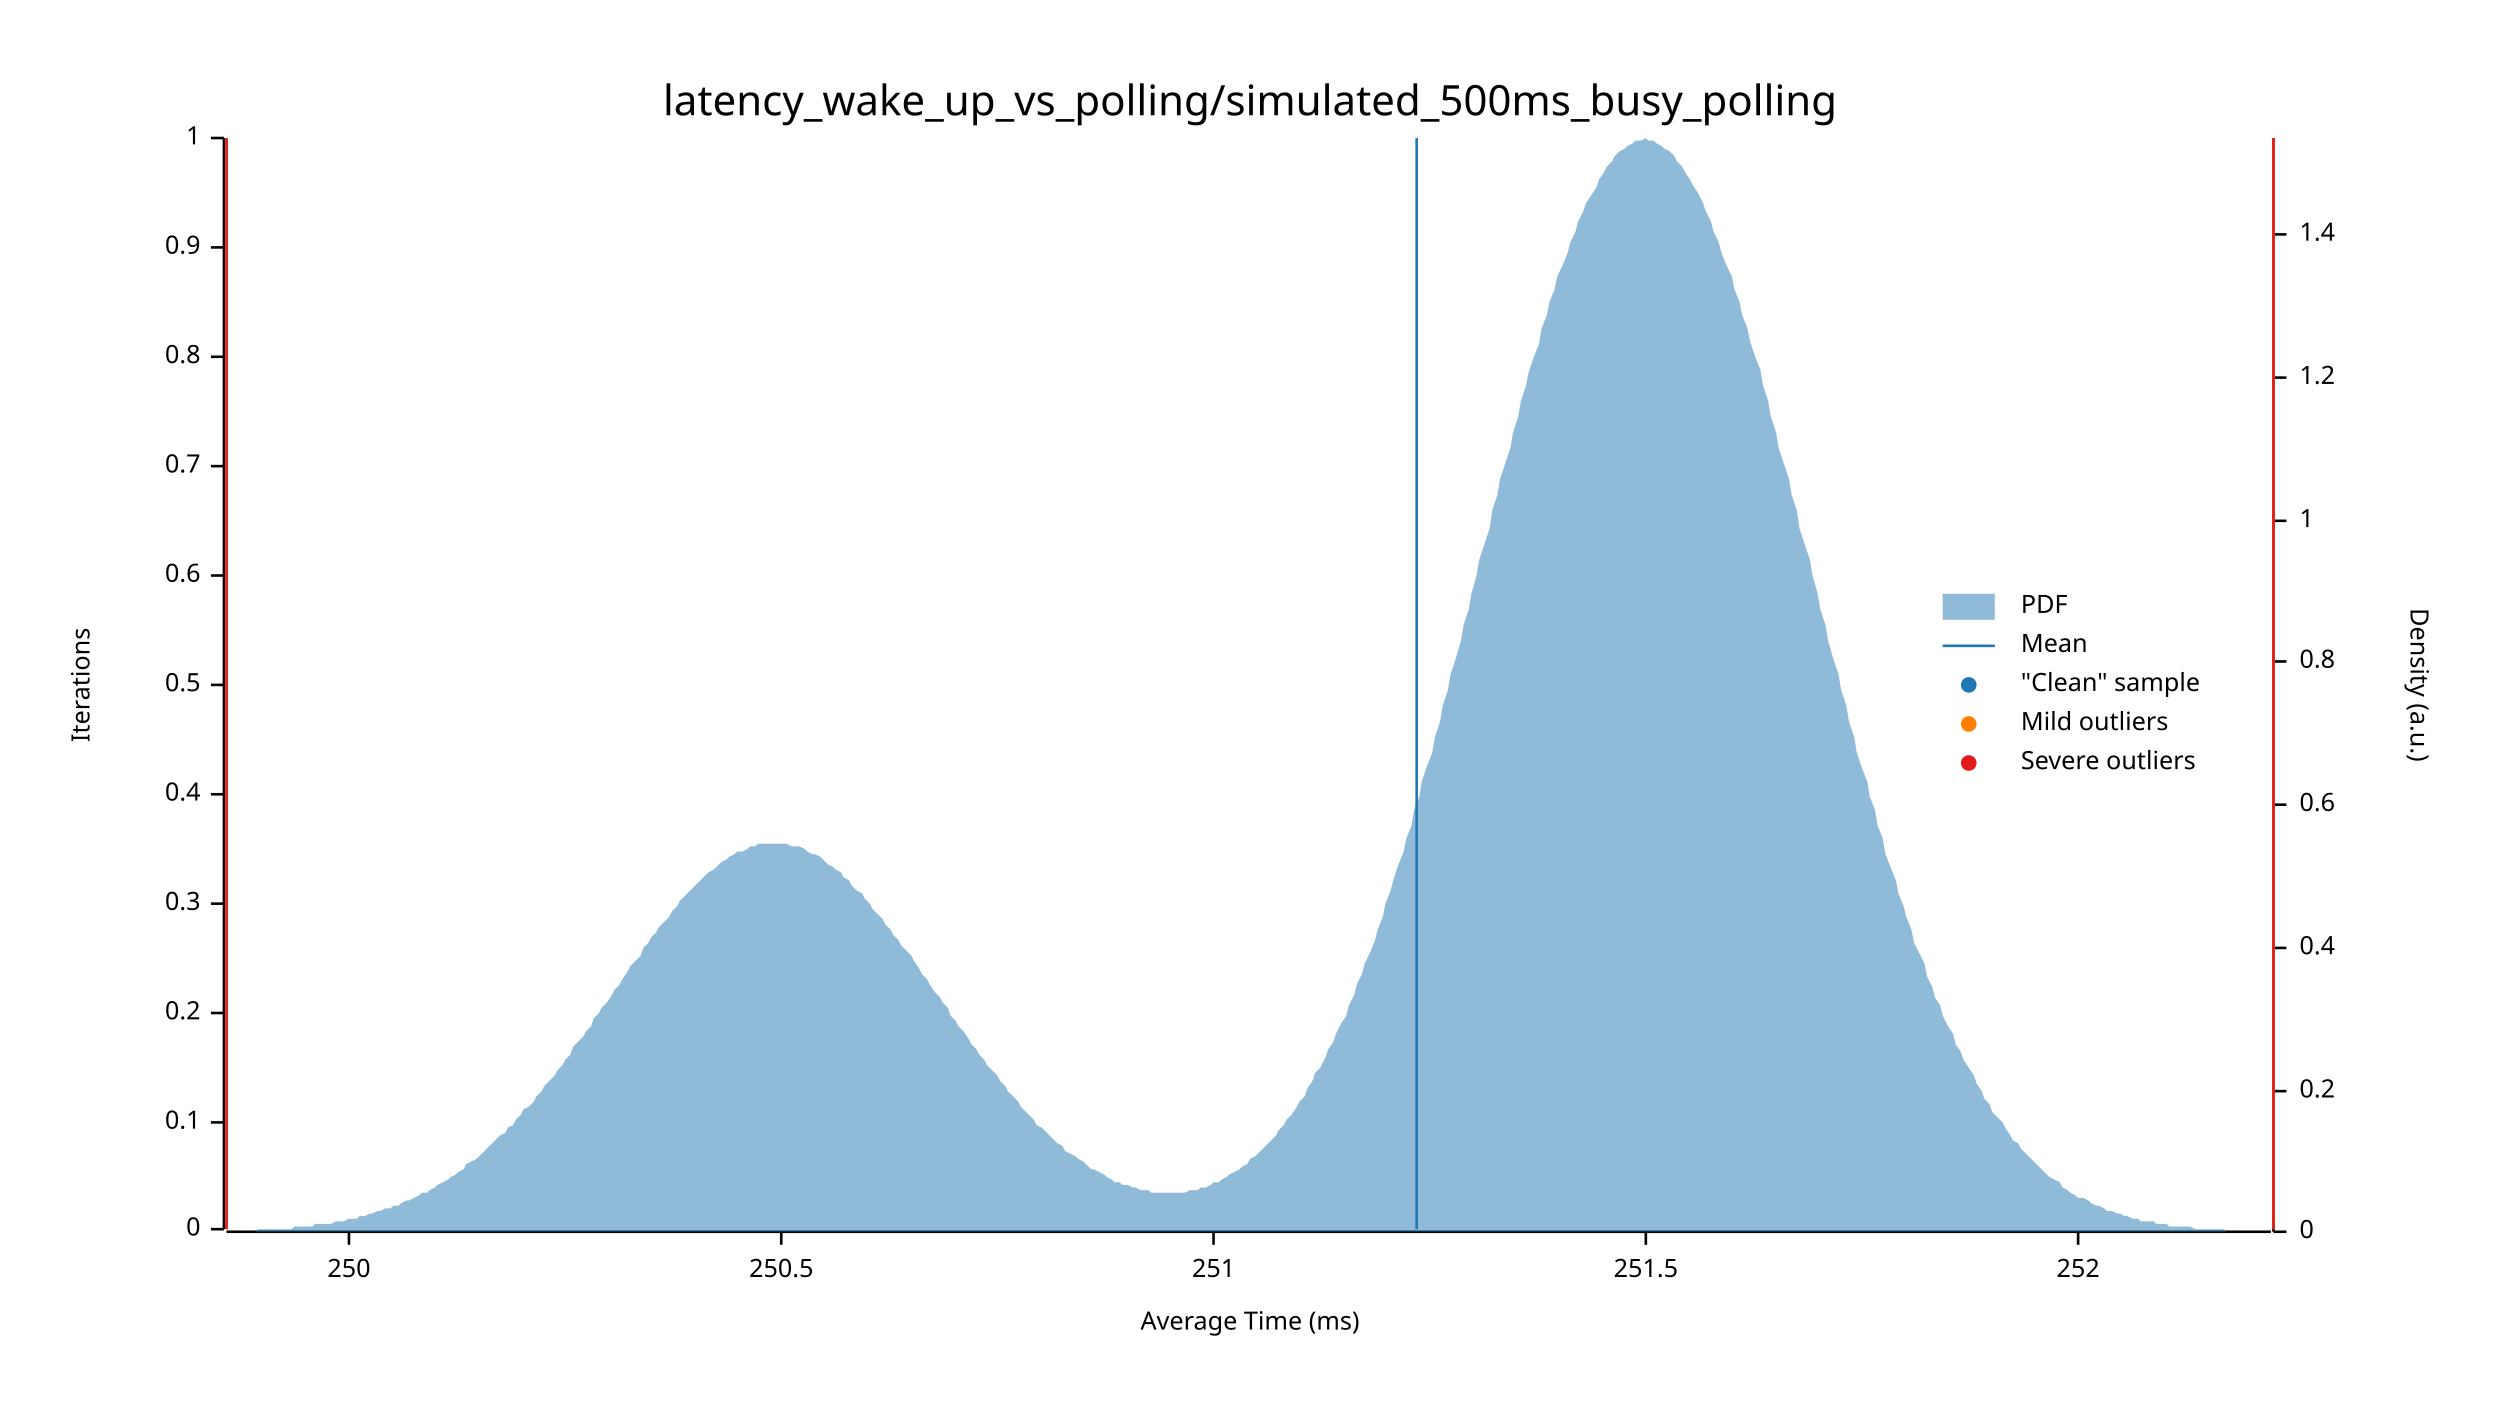
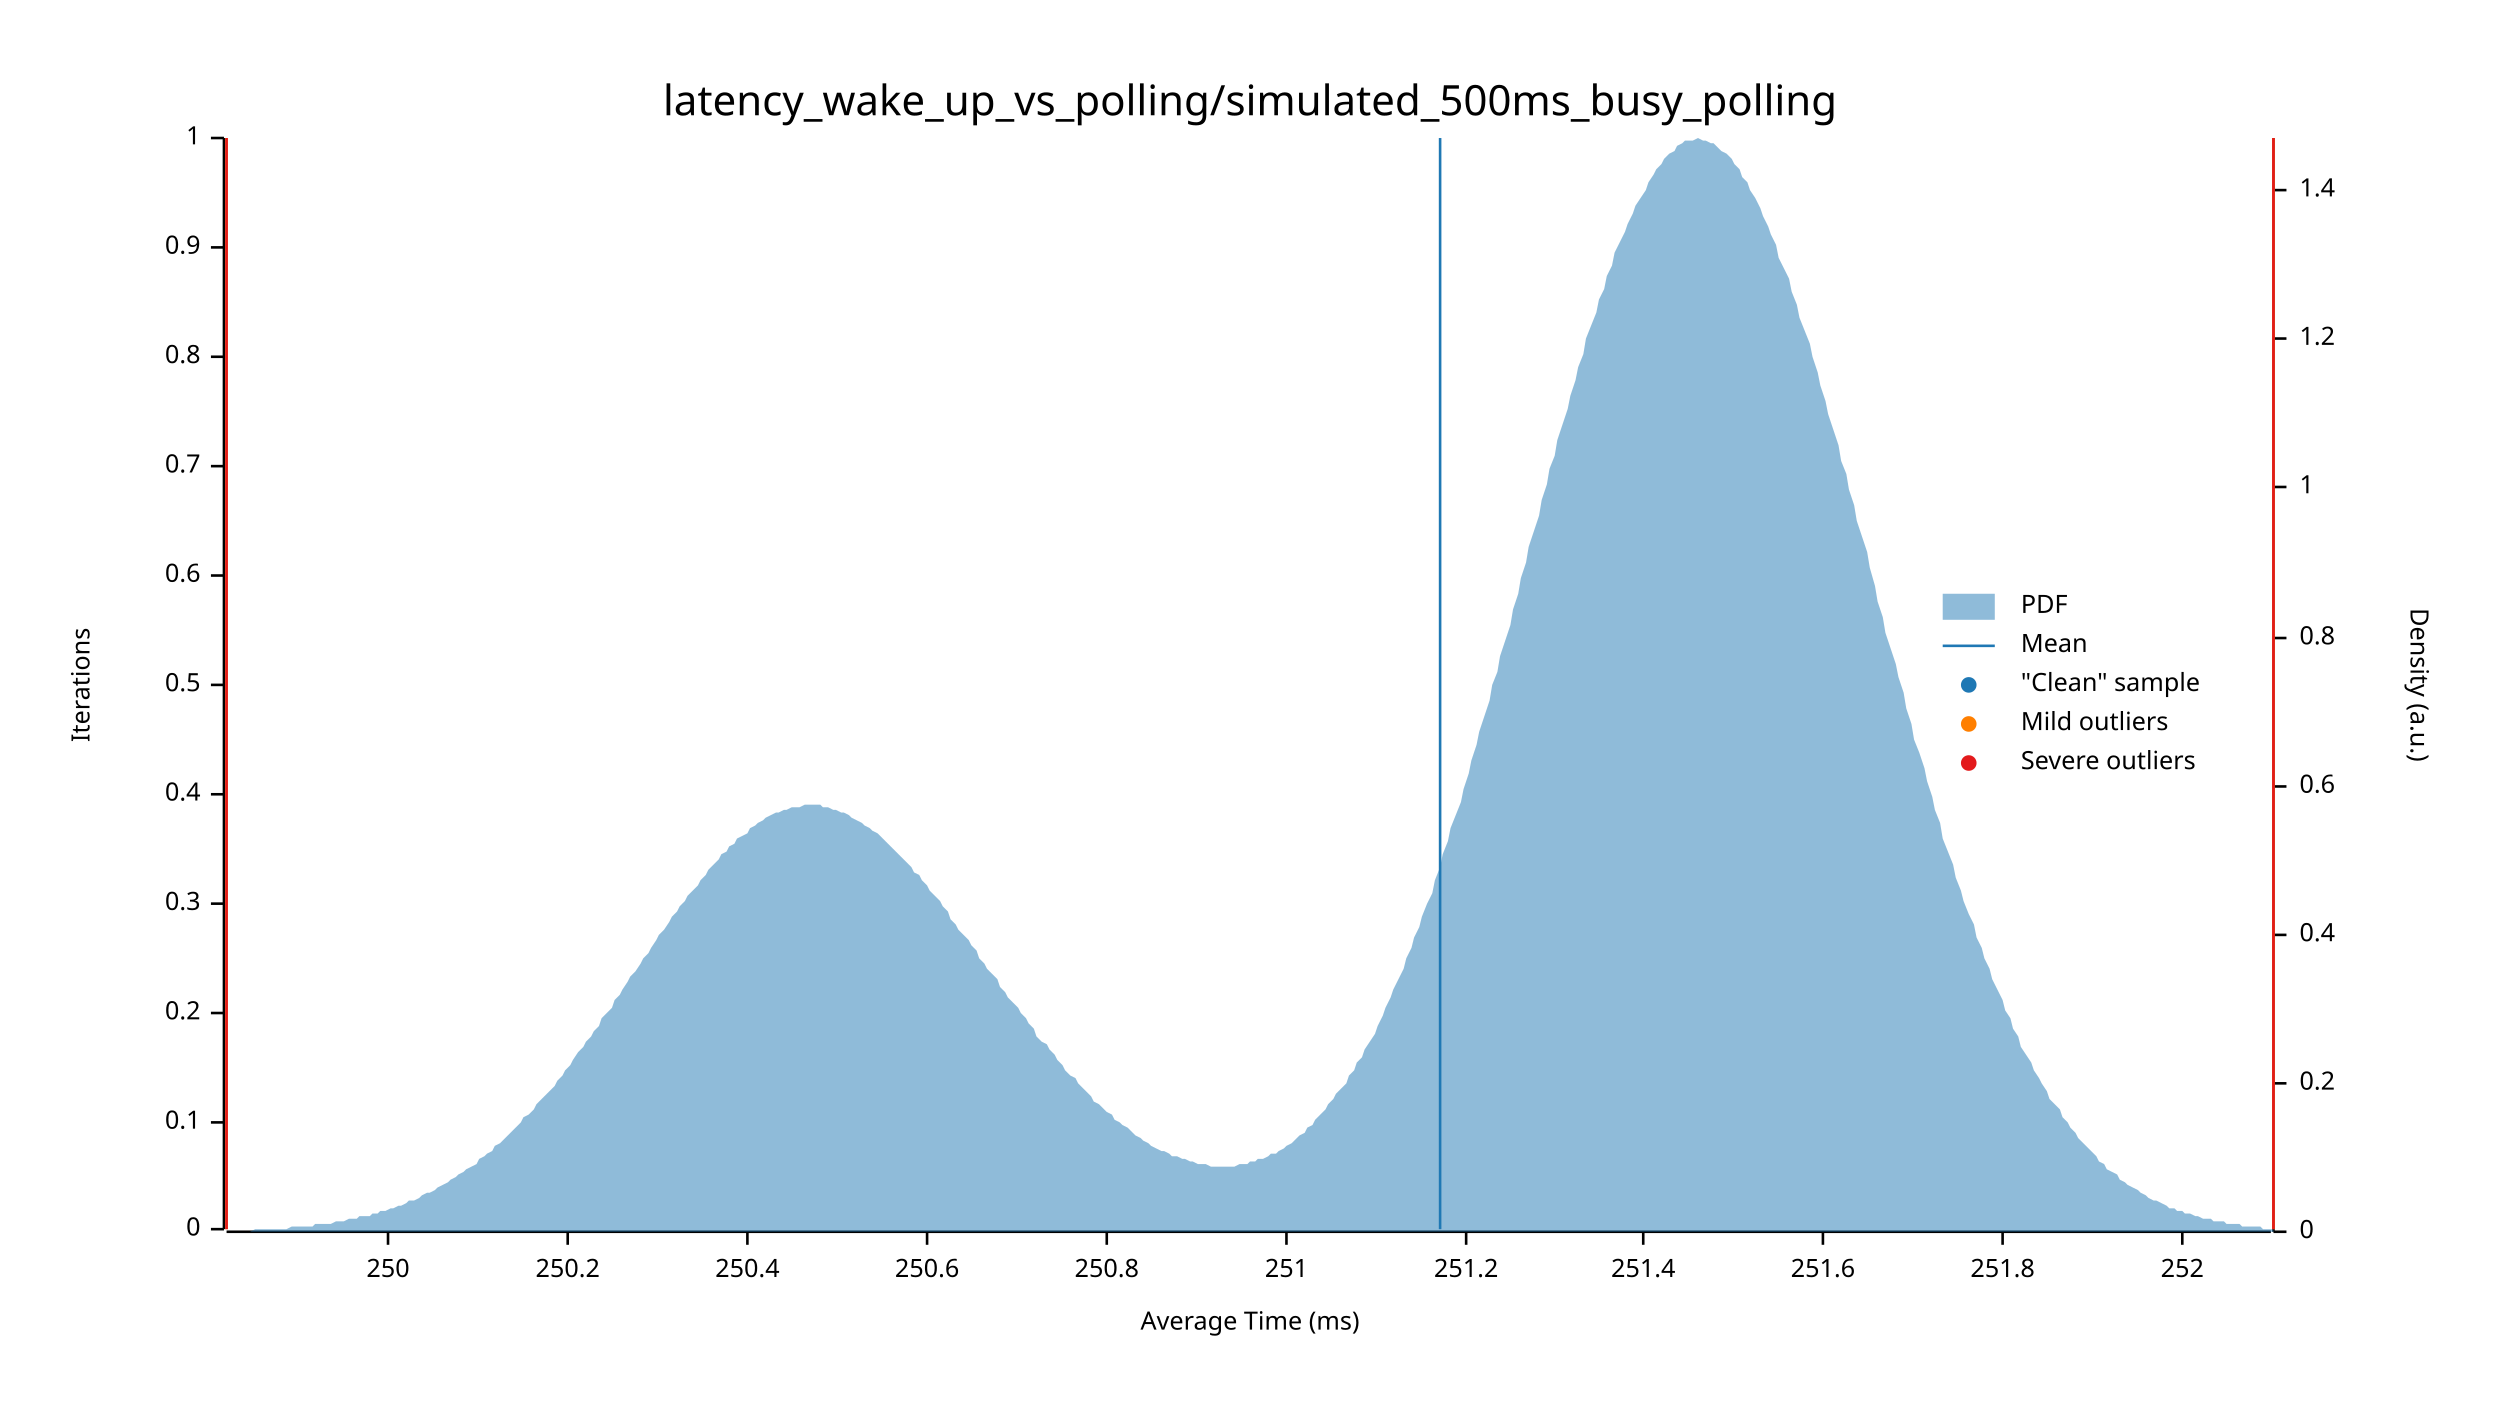
<svg xmlns="http://www.w3.org/2000/svg" width="960" height="540" viewBox="0 0 960 540">
  <text x="480" y="32" dy="0.76em" text-anchor="middle" font-family="sans-serif" font-size="16.129" opacity="1" fill="#000000">
latency_wake_up_vs_polling/simulated_500ms_busy_polling
</text>
  <text x="27" y="263" dy="0.76em" text-anchor="middle" font-family="sans-serif" font-size="9.677" opacity="1" fill="#000000" transform="rotate(270, 27, 263)">
Iterations
</text>
  <text x="480" y="513" dy="-0.5ex" text-anchor="middle" font-family="sans-serif" font-size="9.677" opacity="1" fill="#000000">
Average Time (ms)
</text>
  <polyline fill="none" opacity="1" stroke="#000000" stroke-width="1" points="86,53 86,472 " />
  <text x="77" y="472" dy="0.5ex" text-anchor="end" font-family="sans-serif" font-size="9.677" opacity="1" fill="#000000">
0
</text>
  <polyline fill="none" opacity="1" stroke="#000000" stroke-width="1" points="81,472 86,472 " />
  <text x="77" y="431" dy="0.5ex" text-anchor="end" font-family="sans-serif" font-size="9.677" opacity="1" fill="#000000">
0.1
</text>
  <polyline fill="none" opacity="1" stroke="#000000" stroke-width="1" points="81,431 86,431 " />
  <text x="77" y="389" dy="0.5ex" text-anchor="end" font-family="sans-serif" font-size="9.677" opacity="1" fill="#000000">
0.2
</text>
  <polyline fill="none" opacity="1" stroke="#000000" stroke-width="1" points="81,389 86,389 " />
  <text x="77" y="347" dy="0.5ex" text-anchor="end" font-family="sans-serif" font-size="9.677" opacity="1" fill="#000000">
0.3
</text>
  <polyline fill="none" opacity="1" stroke="#000000" stroke-width="1" points="81,347 86,347 " />
  <text x="77" y="305" dy="0.5ex" text-anchor="end" font-family="sans-serif" font-size="9.677" opacity="1" fill="#000000">
0.4
</text>
  <polyline fill="none" opacity="1" stroke="#000000" stroke-width="1" points="81,305 86,305 " />
  <text x="77" y="263" dy="0.5ex" text-anchor="end" font-family="sans-serif" font-size="9.677" opacity="1" fill="#000000">
0.5
</text>
  <polyline fill="none" opacity="1" stroke="#000000" stroke-width="1" points="81,263 86,263 " />
  <text x="77" y="221" dy="0.5ex" text-anchor="end" font-family="sans-serif" font-size="9.677" opacity="1" fill="#000000">
0.6
</text>
  <polyline fill="none" opacity="1" stroke="#000000" stroke-width="1" points="81,221 86,221 " />
  <text x="77" y="179" dy="0.5ex" text-anchor="end" font-family="sans-serif" font-size="9.677" opacity="1" fill="#000000">
0.7
</text>
  <polyline fill="none" opacity="1" stroke="#000000" stroke-width="1" points="81,179 86,179 " />
  <text x="77" y="137" dy="0.5ex" text-anchor="end" font-family="sans-serif" font-size="9.677" opacity="1" fill="#000000">
0.8
</text>
  <polyline fill="none" opacity="1" stroke="#000000" stroke-width="1" points="81,137 86,137 " />
  <text x="77" y="95" dy="0.5ex" text-anchor="end" font-family="sans-serif" font-size="9.677" opacity="1" fill="#000000">
0.9
</text>
  <polyline fill="none" opacity="1" stroke="#000000" stroke-width="1" points="81,95 86,95 " />
  <text x="77" y="53" dy="0.5ex" text-anchor="end" font-family="sans-serif" font-size="9.677" opacity="1" fill="#000000">
1
</text>
  <polyline fill="none" opacity="1" stroke="#000000" stroke-width="1" points="81,53 86,53 " />
  <polyline fill="none" opacity="1" stroke="#000000" stroke-width="1" points="87,473 872,473 " />
-   <text x="134" y="483" dy="0.76em" text-anchor="middle" font-family="sans-serif" font-size="9.677" opacity="1" fill="#000000">
+   <text x="149" y="483" dy="0.76em" text-anchor="middle" font-family="sans-serif" font-size="9.677" opacity="1" fill="#000000">
250
</text>
-   <polyline fill="none" opacity="1" stroke="#000000" stroke-width="1" points="134,473 134,478 " />
-   <text x="300" y="483" dy="0.76em" text-anchor="middle" font-family="sans-serif" font-size="9.677" opacity="1" fill="#000000">
- 250.5
+   <polyline fill="none" opacity="1" stroke="#000000" stroke-width="1" points="149,473 149,478 " />
+   <text x="218" y="483" dy="0.76em" text-anchor="middle" font-family="sans-serif" font-size="9.677" opacity="1" fill="#000000">
+ 250.2
</text>
-   <polyline fill="none" opacity="1" stroke="#000000" stroke-width="1" points="300,473 300,478 " />
-   <text x="466" y="483" dy="0.76em" text-anchor="middle" font-family="sans-serif" font-size="9.677" opacity="1" fill="#000000">
+   <polyline fill="none" opacity="1" stroke="#000000" stroke-width="1" points="218,473 218,478 " />
+   <text x="287" y="483" dy="0.76em" text-anchor="middle" font-family="sans-serif" font-size="9.677" opacity="1" fill="#000000">
+ 250.4
+ </text>
+   <polyline fill="none" opacity="1" stroke="#000000" stroke-width="1" points="287,473 287,478 " />
+   <text x="356" y="483" dy="0.76em" text-anchor="middle" font-family="sans-serif" font-size="9.677" opacity="1" fill="#000000">
+ 250.6
+ </text>
+   <polyline fill="none" opacity="1" stroke="#000000" stroke-width="1" points="356,473 356,478 " />
+   <text x="425" y="483" dy="0.76em" text-anchor="middle" font-family="sans-serif" font-size="9.677" opacity="1" fill="#000000">
+ 250.8
+ </text>
+   <polyline fill="none" opacity="1" stroke="#000000" stroke-width="1" points="425,473 425,478 " />
+   <text x="494" y="483" dy="0.76em" text-anchor="middle" font-family="sans-serif" font-size="9.677" opacity="1" fill="#000000">
251
</text>
-   <polyline fill="none" opacity="1" stroke="#000000" stroke-width="1" points="466,473 466,478 " />
-   <text x="632" y="483" dy="0.76em" text-anchor="middle" font-family="sans-serif" font-size="9.677" opacity="1" fill="#000000">
- 251.5
+   <polyline fill="none" opacity="1" stroke="#000000" stroke-width="1" points="494,473 494,478 " />
+   <text x="563" y="483" dy="0.76em" text-anchor="middle" font-family="sans-serif" font-size="9.677" opacity="1" fill="#000000">
+ 251.2
</text>
-   <polyline fill="none" opacity="1" stroke="#000000" stroke-width="1" points="632,473 632,478 " />
-   <text x="798" y="483" dy="0.76em" text-anchor="middle" font-family="sans-serif" font-size="9.677" opacity="1" fill="#000000">
+   <polyline fill="none" opacity="1" stroke="#000000" stroke-width="1" points="563,473 563,478 " />
+   <text x="631" y="483" dy="0.76em" text-anchor="middle" font-family="sans-serif" font-size="9.677" opacity="1" fill="#000000">
+ 251.4
+ </text>
+   <polyline fill="none" opacity="1" stroke="#000000" stroke-width="1" points="631,473 631,478 " />
+   <text x="700" y="483" dy="0.76em" text-anchor="middle" font-family="sans-serif" font-size="9.677" opacity="1" fill="#000000">
+ 251.6
+ </text>
+   <polyline fill="none" opacity="1" stroke="#000000" stroke-width="1" points="700,473 700,478 " />
+   <text x="769" y="483" dy="0.76em" text-anchor="middle" font-family="sans-serif" font-size="9.677" opacity="1" fill="#000000">
+ 251.8
+ </text>
+   <polyline fill="none" opacity="1" stroke="#000000" stroke-width="1" points="769,473 769,478 " />
+   <text x="838" y="483" dy="0.76em" text-anchor="middle" font-family="sans-serif" font-size="9.677" opacity="1" fill="#000000">
252
</text>
-   <polyline fill="none" opacity="1" stroke="#000000" stroke-width="1" points="798,473 798,478 " />
+   <polyline fill="none" opacity="1" stroke="#000000" stroke-width="1" points="838,473 838,478 " />
  <text x="933" y="263" dy="0.76em" text-anchor="middle" font-family="sans-serif" font-size="9.677" opacity="1" fill="#000000" transform="rotate(90, 933, 263)">
Density (a.u.)
</text>
  <polyline fill="none" opacity="1" stroke="#000000" stroke-width="1" points="873,53 873,473 " />
  <text x="883" y="473" dy="0.5ex" text-anchor="start" font-family="sans-serif" font-size="9.677" opacity="1" fill="#000000">
0
</text>
  <polyline fill="none" opacity="1" stroke="#000000" stroke-width="1" points="873,473 878,473 " />
-   <text x="883" y="419" dy="0.5ex" text-anchor="start" font-family="sans-serif" font-size="9.677" opacity="1" fill="#000000">
+   <text x="883" y="416" dy="0.5ex" text-anchor="start" font-family="sans-serif" font-size="9.677" opacity="1" fill="#000000">
0.2
</text>
-   <polyline fill="none" opacity="1" stroke="#000000" stroke-width="1" points="873,419 878,419 " />
-   <text x="883" y="364" dy="0.5ex" text-anchor="start" font-family="sans-serif" font-size="9.677" opacity="1" fill="#000000">
+   <polyline fill="none" opacity="1" stroke="#000000" stroke-width="1" points="873,416 878,416 " />
+   <text x="883" y="359" dy="0.5ex" text-anchor="start" font-family="sans-serif" font-size="9.677" opacity="1" fill="#000000">
0.4
</text>
-   <polyline fill="none" opacity="1" stroke="#000000" stroke-width="1" points="873,364 878,364 " />
-   <text x="883" y="309" dy="0.5ex" text-anchor="start" font-family="sans-serif" font-size="9.677" opacity="1" fill="#000000">
+   <polyline fill="none" opacity="1" stroke="#000000" stroke-width="1" points="873,359 878,359 " />
+   <text x="883" y="302" dy="0.5ex" text-anchor="start" font-family="sans-serif" font-size="9.677" opacity="1" fill="#000000">
0.6
</text>
-   <polyline fill="none" opacity="1" stroke="#000000" stroke-width="1" points="873,309 878,309 " />
-   <text x="883" y="254" dy="0.5ex" text-anchor="start" font-family="sans-serif" font-size="9.677" opacity="1" fill="#000000">
+   <polyline fill="none" opacity="1" stroke="#000000" stroke-width="1" points="873,302 878,302 " />
+   <text x="883" y="245" dy="0.5ex" text-anchor="start" font-family="sans-serif" font-size="9.677" opacity="1" fill="#000000">
0.8
</text>
-   <polyline fill="none" opacity="1" stroke="#000000" stroke-width="1" points="873,254 878,254 " />
-   <text x="883" y="200" dy="0.5ex" text-anchor="start" font-family="sans-serif" font-size="9.677" opacity="1" fill="#000000">
+   <polyline fill="none" opacity="1" stroke="#000000" stroke-width="1" points="873,245 878,245 " />
+   <text x="883" y="187" dy="0.5ex" text-anchor="start" font-family="sans-serif" font-size="9.677" opacity="1" fill="#000000">
1
</text>
-   <polyline fill="none" opacity="1" stroke="#000000" stroke-width="1" points="873,200 878,200 " />
-   <text x="883" y="145" dy="0.5ex" text-anchor="start" font-family="sans-serif" font-size="9.677" opacity="1" fill="#000000">
+   <polyline fill="none" opacity="1" stroke="#000000" stroke-width="1" points="873,187 878,187 " />
+   <text x="883" y="130" dy="0.5ex" text-anchor="start" font-family="sans-serif" font-size="9.677" opacity="1" fill="#000000">
1.2
</text>
-   <polyline fill="none" opacity="1" stroke="#000000" stroke-width="1" points="873,145 878,145 " />
-   <text x="883" y="90" dy="0.5ex" text-anchor="start" font-family="sans-serif" font-size="9.677" opacity="1" fill="#000000">
+   <polyline fill="none" opacity="1" stroke="#000000" stroke-width="1" points="873,130 878,130 " />
+   <text x="883" y="73" dy="0.5ex" text-anchor="start" font-family="sans-serif" font-size="9.677" opacity="1" fill="#000000">
1.4
</text>
-   <polyline fill="none" opacity="1" stroke="#000000" stroke-width="1" points="873,90 878,90 " />
-   <polygon opacity="0.5" fill="#1F78B4" points="87,473 88,473 90,473 91,473 93,473 94,473 96,473 98,473 99,472 101,472 102,472 104,472 105,472 107,472 109,472 110,472 112,472 113,471 115,471 116,471 118,471 120,471 121,470 123,470 124,470 126,470 127,470 129,469 131,469 132,469 134,468 135,468 137,468 138,467 140,467 142,466 143,466 145,465 146,465 148,464 150,464 151,463 153,463 154,462 156,461 157,461 159,460 161,459 162,458 164,458 165,457 167,456 168,455 170,454 172,453 173,452 175,451 176,450 178,449 179,447 181,446 183,445 184,444 186,442 187,441 189,439 190,438 192,436 194,435 195,433 197,432 198,430 200,428 201,426 203,425 205,423 206,421 208,419 209,417 211,415 213,413 214,411 216,409 217,407 219,405 220,402 222,400 224,398 225,396 227,394 228,391 230,389 231,387 233,385 235,382 236,380 238,378 239,376 241,373 242,371 244,369 246,367 247,364 249,362 250,360 252,358 253,356 255,354 257,352 258,350 260,348 261,346 263,344 264,343 266,341 268,339 269,338 271,336 272,335 274,334 276,332 277,331 279,330 280,329 282,328 283,327 285,327 287,326 288,325 290,325 291,324 293,324 294,324 296,324 298,324 299,324 301,324 302,324 304,325 305,325 307,325 309,326 310,327 312,328 313,328 315,329 316,330 318,332 320,333 321,334 323,335 324,337 326,338 327,340 329,342 331,343 332,345 334,347 335,349 337,351 339,353 340,355 342,357 343,359 345,361 346,363 348,365 350,367 351,369 353,372 354,374 356,376 357,378 359,381 361,383 362,385 364,387 365,390 367,392 368,394 370,396 372,399 373,401 375,403 376,405 378,407 379,409 381,411 383,413 384,415 386,417 387,419 389,421 391,423 392,425 394,427 395,428 397,430 398,432 400,433 402,435 403,436 405,438 406,439 408,440 409,442 411,443 413,444 414,445 416,446 417,447 419,449 420,449 422,450 424,451 425,452 427,453 428,454 430,454 431,455 433,455 435,456 436,456 438,457 439,457 441,457 442,458 444,458 446,458 447,458 449,458 450,458 452,458 454,458 455,458 457,457 458,457 460,457 461,456 463,456 465,455 466,454 468,454 469,453 471,452 472,451 474,450 476,449 477,448 479,447 480,445 482,444 483,443 485,441 487,439 488,438 490,436 491,434 493,432 494,430 496,428 498,425 499,423 501,421 502,418 504,415 505,412 507,410 509,406 510,403 512,400 513,397 515,393 517,390 518,386 520,382 521,378 523,374 524,370 526,366 528,361 529,357 531,352 532,347 534,342 535,338 537,332 539,327 540,322 542,317 543,311 545,306 546,300 548,294 550,289 551,283 553,277 554,271 556,265 557,259 559,253 561,246 562,240 564,234 565,228 567,221 568,215 570,209 572,203 573,196 575,190 576,184 578,178 580,172 581,166 583,160 584,154 586,148 587,143 589,137 591,132 592,126 594,121 595,116 597,111 598,106 600,102 602,97 603,93 605,89 606,85 608,81 609,78 611,75 613,72 614,69 616,66 617,64 619,62 620,60 622,58 624,57 625,56 627,55 628,54 630,54 632,53 633,54 635,54 636,55 638,56 639,57 641,58 643,60 644,62 646,64 647,66 649,69 650,71 652,74 654,78 655,81 657,85 658,89 660,93 661,97 663,102 665,106 666,111 668,116 669,121 671,126 672,131 674,137 676,142 677,148 679,154 680,160 682,166 683,172 685,178 687,184 688,190 690,196 691,203 693,209 695,215 696,221 698,228 699,234 701,240 702,246 704,253 706,259 707,265 709,271 710,277 712,283 713,289 715,295 717,300 718,306 720,311 721,317 723,322 724,328 726,333 728,338 729,343 731,348 732,352 734,357 735,362 737,366 739,370 740,375 742,379 743,383 745,386 746,390 748,394 750,397 751,401 753,404 754,407 756,410 758,413 759,416 761,419 762,422 764,424 765,427 767,429 769,431 770,433 772,436 773,438 775,439 776,441 778,443 780,445 781,446 783,448 784,449 786,451 787,452 789,453 791,454 792,456 794,457 795,458 797,459 798,460 800,460 802,461 803,462 805,463 806,463 808,464 809,465 811,465 813,466 814,466 816,467 817,467 819,468 821,468 822,469 824,469 825,469 827,469 828,470 830,470 832,470 833,471 835,471 836,471 838,471 839,471 841,471 843,472 844,472 846,472 847,472 849,472 850,472 852,472 854,472 855,473 857,473 858,473 860,473 861,473 863,473 865,473 866,473 868,473 869,473 871,473 873,473 873,473 87,473 " />
-   <polyline fill="none" opacity="1" stroke="#1F78B4" stroke-width="1" points="544,472 544,53 " />
+   <polyline fill="none" opacity="1" stroke="#000000" stroke-width="1" points="873,73 878,73 " />
+   <polygon opacity="0.5" fill="#1F78B4" points="87,473 88,473 90,473 91,473 93,473 94,473 96,473 98,472 99,472 101,472 102,472 104,472 105,472 107,472 109,472 110,472 112,471 113,471 115,471 116,471 118,471 120,471 121,470 123,470 124,470 126,470 127,470 129,469 131,469 132,469 134,468 135,468 137,468 138,467 140,467 142,467 143,466 145,466 146,465 148,465 150,464 151,464 153,463 154,463 156,462 157,461 159,461 161,460 162,459 164,458 165,458 167,457 168,456 170,455 172,454 173,453 175,452 176,451 178,450 179,449 181,448 183,447 184,445 186,444 187,443 189,442 190,440 192,439 194,437 195,436 197,434 198,433 200,431 201,429 203,428 205,426 206,424 208,422 209,421 211,419 213,417 214,415 216,413 217,411 219,409 220,407 222,404 224,402 225,400 227,398 228,396 230,394 231,391 233,389 235,387 236,384 238,382 239,380 241,377 242,375 244,373 246,370 247,368 249,366 250,364 252,361 253,359 255,357 257,354 258,352 260,350 261,348 263,346 264,344 266,342 268,340 269,338 271,336 272,334 274,332 276,330 277,328 279,327 280,325 282,324 283,322 285,321 287,320 288,318 290,317 291,316 293,315 294,314 296,313 298,312 299,312 301,311 302,311 304,310 305,310 307,310 309,309 310,309 312,309 313,309 315,309 316,310 318,310 320,311 321,311 323,312 324,312 326,313 327,314 329,315 331,316 332,317 334,318 335,319 337,320 339,322 340,323 342,325 343,326 345,328 346,329 348,331 350,333 351,335 353,336 354,338 356,340 357,342 359,344 361,346 362,348 364,350 365,353 367,355 368,357 370,359 372,361 373,363 375,365 376,368 378,370 379,372 381,374 383,376 384,379 386,381 387,383 389,385 391,387 392,389 394,391 395,393 397,395 398,398 400,400 402,401 403,403 405,405 406,407 408,409 409,411 411,413 413,414 414,416 416,418 417,419 419,421 420,423 422,424 424,426 425,427 427,428 428,430 430,431 431,432 433,433 435,435 436,436 438,437 439,438 441,439 442,440 444,441 446,442 447,442 449,443 450,444 452,444 454,445 455,445 457,446 458,446 460,447 461,447 463,447 465,448 466,448 468,448 469,448 471,448 472,448 474,448 476,447 477,447 479,447 480,446 482,446 483,445 485,445 487,444 488,443 490,443 491,442 493,441 494,440 496,439 498,437 499,436 501,435 502,433 504,432 505,430 507,428 509,426 510,424 512,422 513,420 515,418 517,416 518,413 520,411 521,408 523,406 524,403 526,400 528,397 529,394 531,390 532,387 534,383 535,380 537,376 539,372 540,368 542,364 543,360 545,356 546,352 548,347 550,343 551,338 553,333 554,328 556,323 557,318 559,313 561,308 562,303 564,297 565,292 567,286 568,281 570,275 572,269 573,263 575,258 576,252 578,246 580,240 581,234 583,228 584,222 586,216 587,210 589,204 591,198 592,192 594,186 595,180 597,175 598,169 600,163 602,157 603,152 605,146 606,141 608,136 609,130 611,125 613,120 614,115 616,111 617,106 619,102 620,97 622,93 624,89 625,86 627,82 628,79 630,76 632,73 633,70 635,67 636,65 638,63 639,61 641,59 643,58 644,56 646,55 647,54 649,54 650,54 652,53 654,54 655,54 657,55 658,55 660,57 661,58 663,59 665,61 666,63 668,65 669,68 671,70 672,73 674,76 676,80 677,83 679,87 680,90 682,94 683,99 685,103 687,107 688,112 690,117 691,122 693,127 695,132 696,137 698,143 699,148 701,154 702,159 704,165 706,171 707,177 709,182 710,188 712,194 713,200 715,206 717,212 718,218 720,225 721,231 723,237 724,243 726,249 728,255 729,260 731,266 732,272 734,278 735,284 737,289 739,295 740,300 742,306 743,311 745,316 746,322 748,327 750,332 751,337 753,342 754,346 756,351 758,355 759,360 761,364 762,368 764,372 765,376 767,380 769,384 770,388 772,391 773,395 775,398 776,402 778,405 780,408 781,411 783,414 784,416 786,419 787,422 789,424 791,426 792,429 794,431 795,433 797,435 798,437 800,439 802,441 803,442 805,444 806,446 808,447 809,449 811,450 813,451 814,453 816,454 817,455 819,456 821,457 822,458 824,459 825,460 827,461 828,461 830,462 832,463 833,464 835,464 836,465 838,465 839,466 841,466 843,467 844,467 846,468 847,468 849,468 850,469 852,469 854,469 855,470 857,470 858,470 860,470 861,471 863,471 865,471 866,471 868,471 869,472 871,472 873,472 873,473 87,473 " />
+   <polyline fill="none" opacity="1" stroke="#1F78B4" stroke-width="1" points="553,472 553,53 " />
  <polyline fill="none" opacity="1" stroke="#FF7F00" stroke-width="1" points="87,472 87,53 " />
  <polyline fill="none" opacity="1" stroke="#FF7F00" stroke-width="1" points="873,472 873,53 " />
  <polyline fill="none" opacity="1" stroke="#E31A1C" stroke-width="1" points="87,472 87,53 " />
  <polyline fill="none" opacity="1" stroke="#E31A1C" stroke-width="1" points="873,472 873,53 " />
  <text x="776" y="228" dy="0.76em" text-anchor="start" font-family="sans-serif" font-size="9.677" opacity="1" fill="#000000">
PDF
</text>
  <text x="776" y="243" dy="0.76em" text-anchor="start" font-family="sans-serif" font-size="9.677" opacity="1" fill="#000000">
Mean
</text>
  <text x="776" y="258" dy="0.76em" text-anchor="start" font-family="sans-serif" font-size="9.677" opacity="1" fill="#000000">
"Clean" sample
</text>
  <text x="776" y="273" dy="0.76em" text-anchor="start" font-family="sans-serif" font-size="9.677" opacity="1" fill="#000000">
Mild outliers
</text>
  <text x="776" y="288" dy="0.76em" text-anchor="start" font-family="sans-serif" font-size="9.677" opacity="1" fill="#000000">
Severe outliers
</text>
  <rect x="746" y="228" width="20" height="10" opacity="0.5" fill="#1F78B4" stroke="none" />
  <polyline fill="none" opacity="1" stroke="#1F78B4" stroke-width="1" points="746,248 766,248 " />
  <circle cx="756" cy="263" r="3" opacity="1" fill="#1F78B4" stroke="none" stroke-width="1" />
  <circle cx="756" cy="278" r="3" opacity="1" fill="#FF7F00" stroke="none" stroke-width="1" />
  <circle cx="756" cy="293" r="3" opacity="1" fill="#E31A1C" stroke="none" stroke-width="1" />
</svg>
